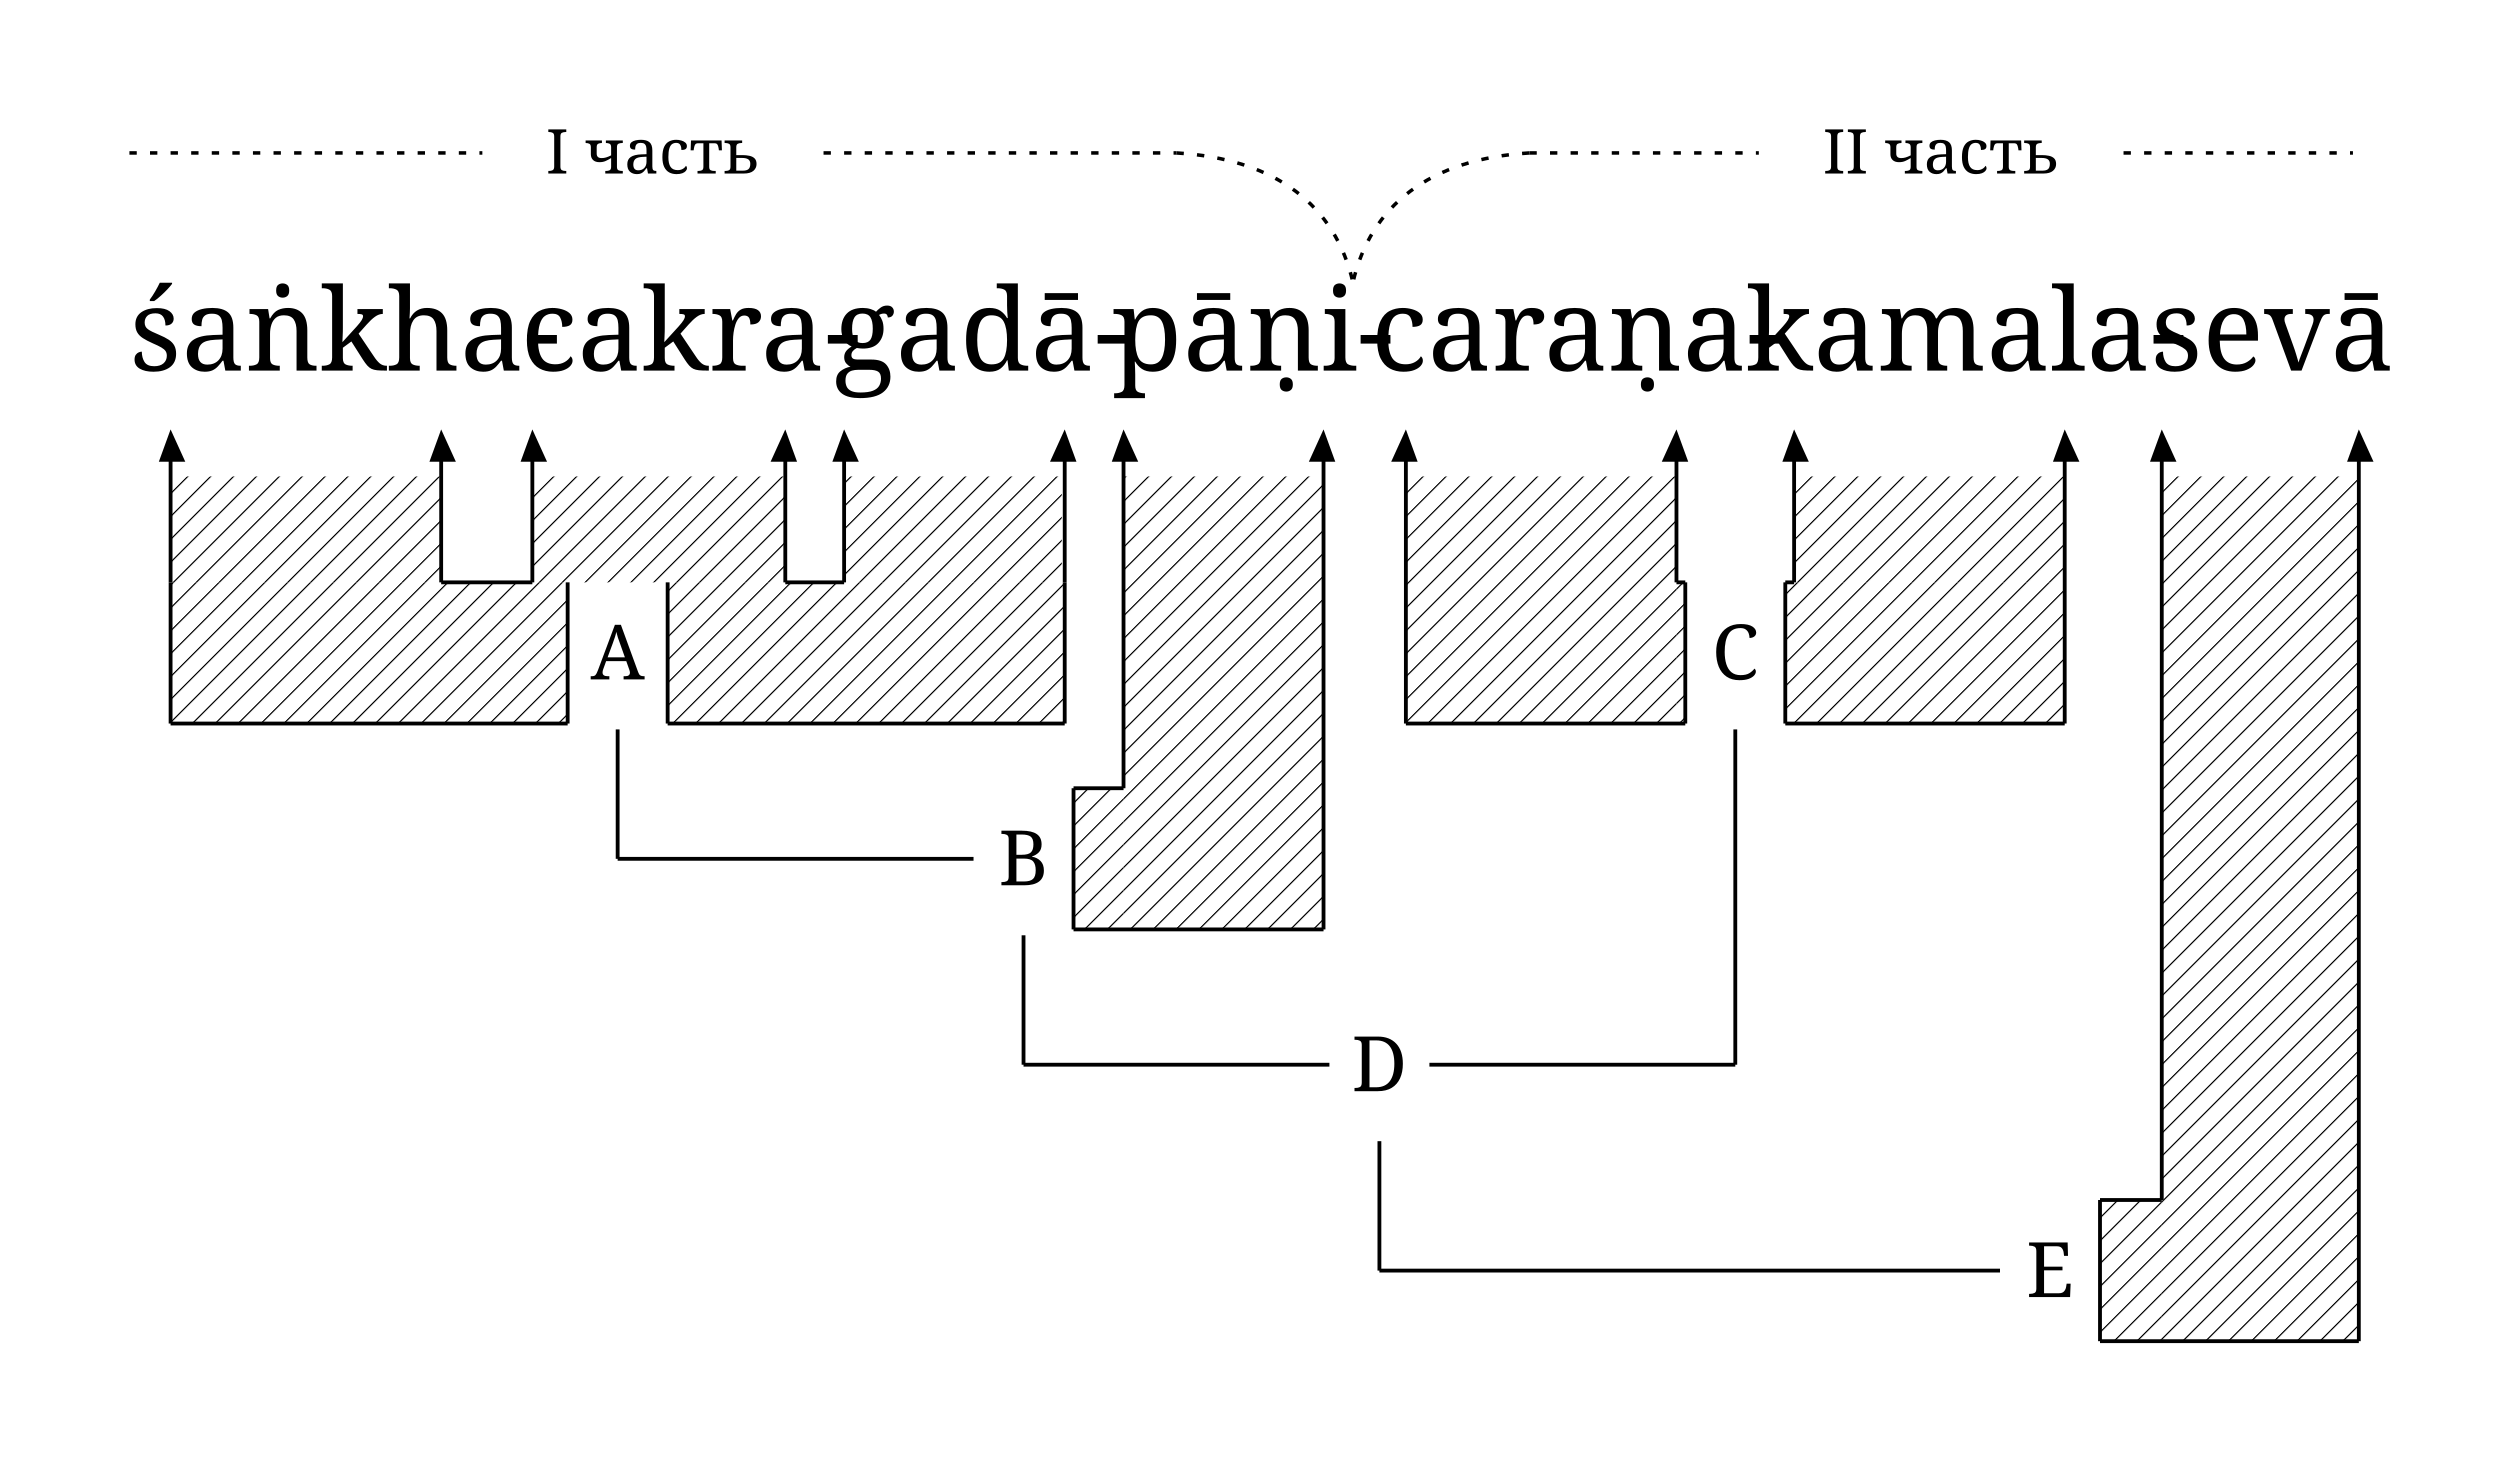
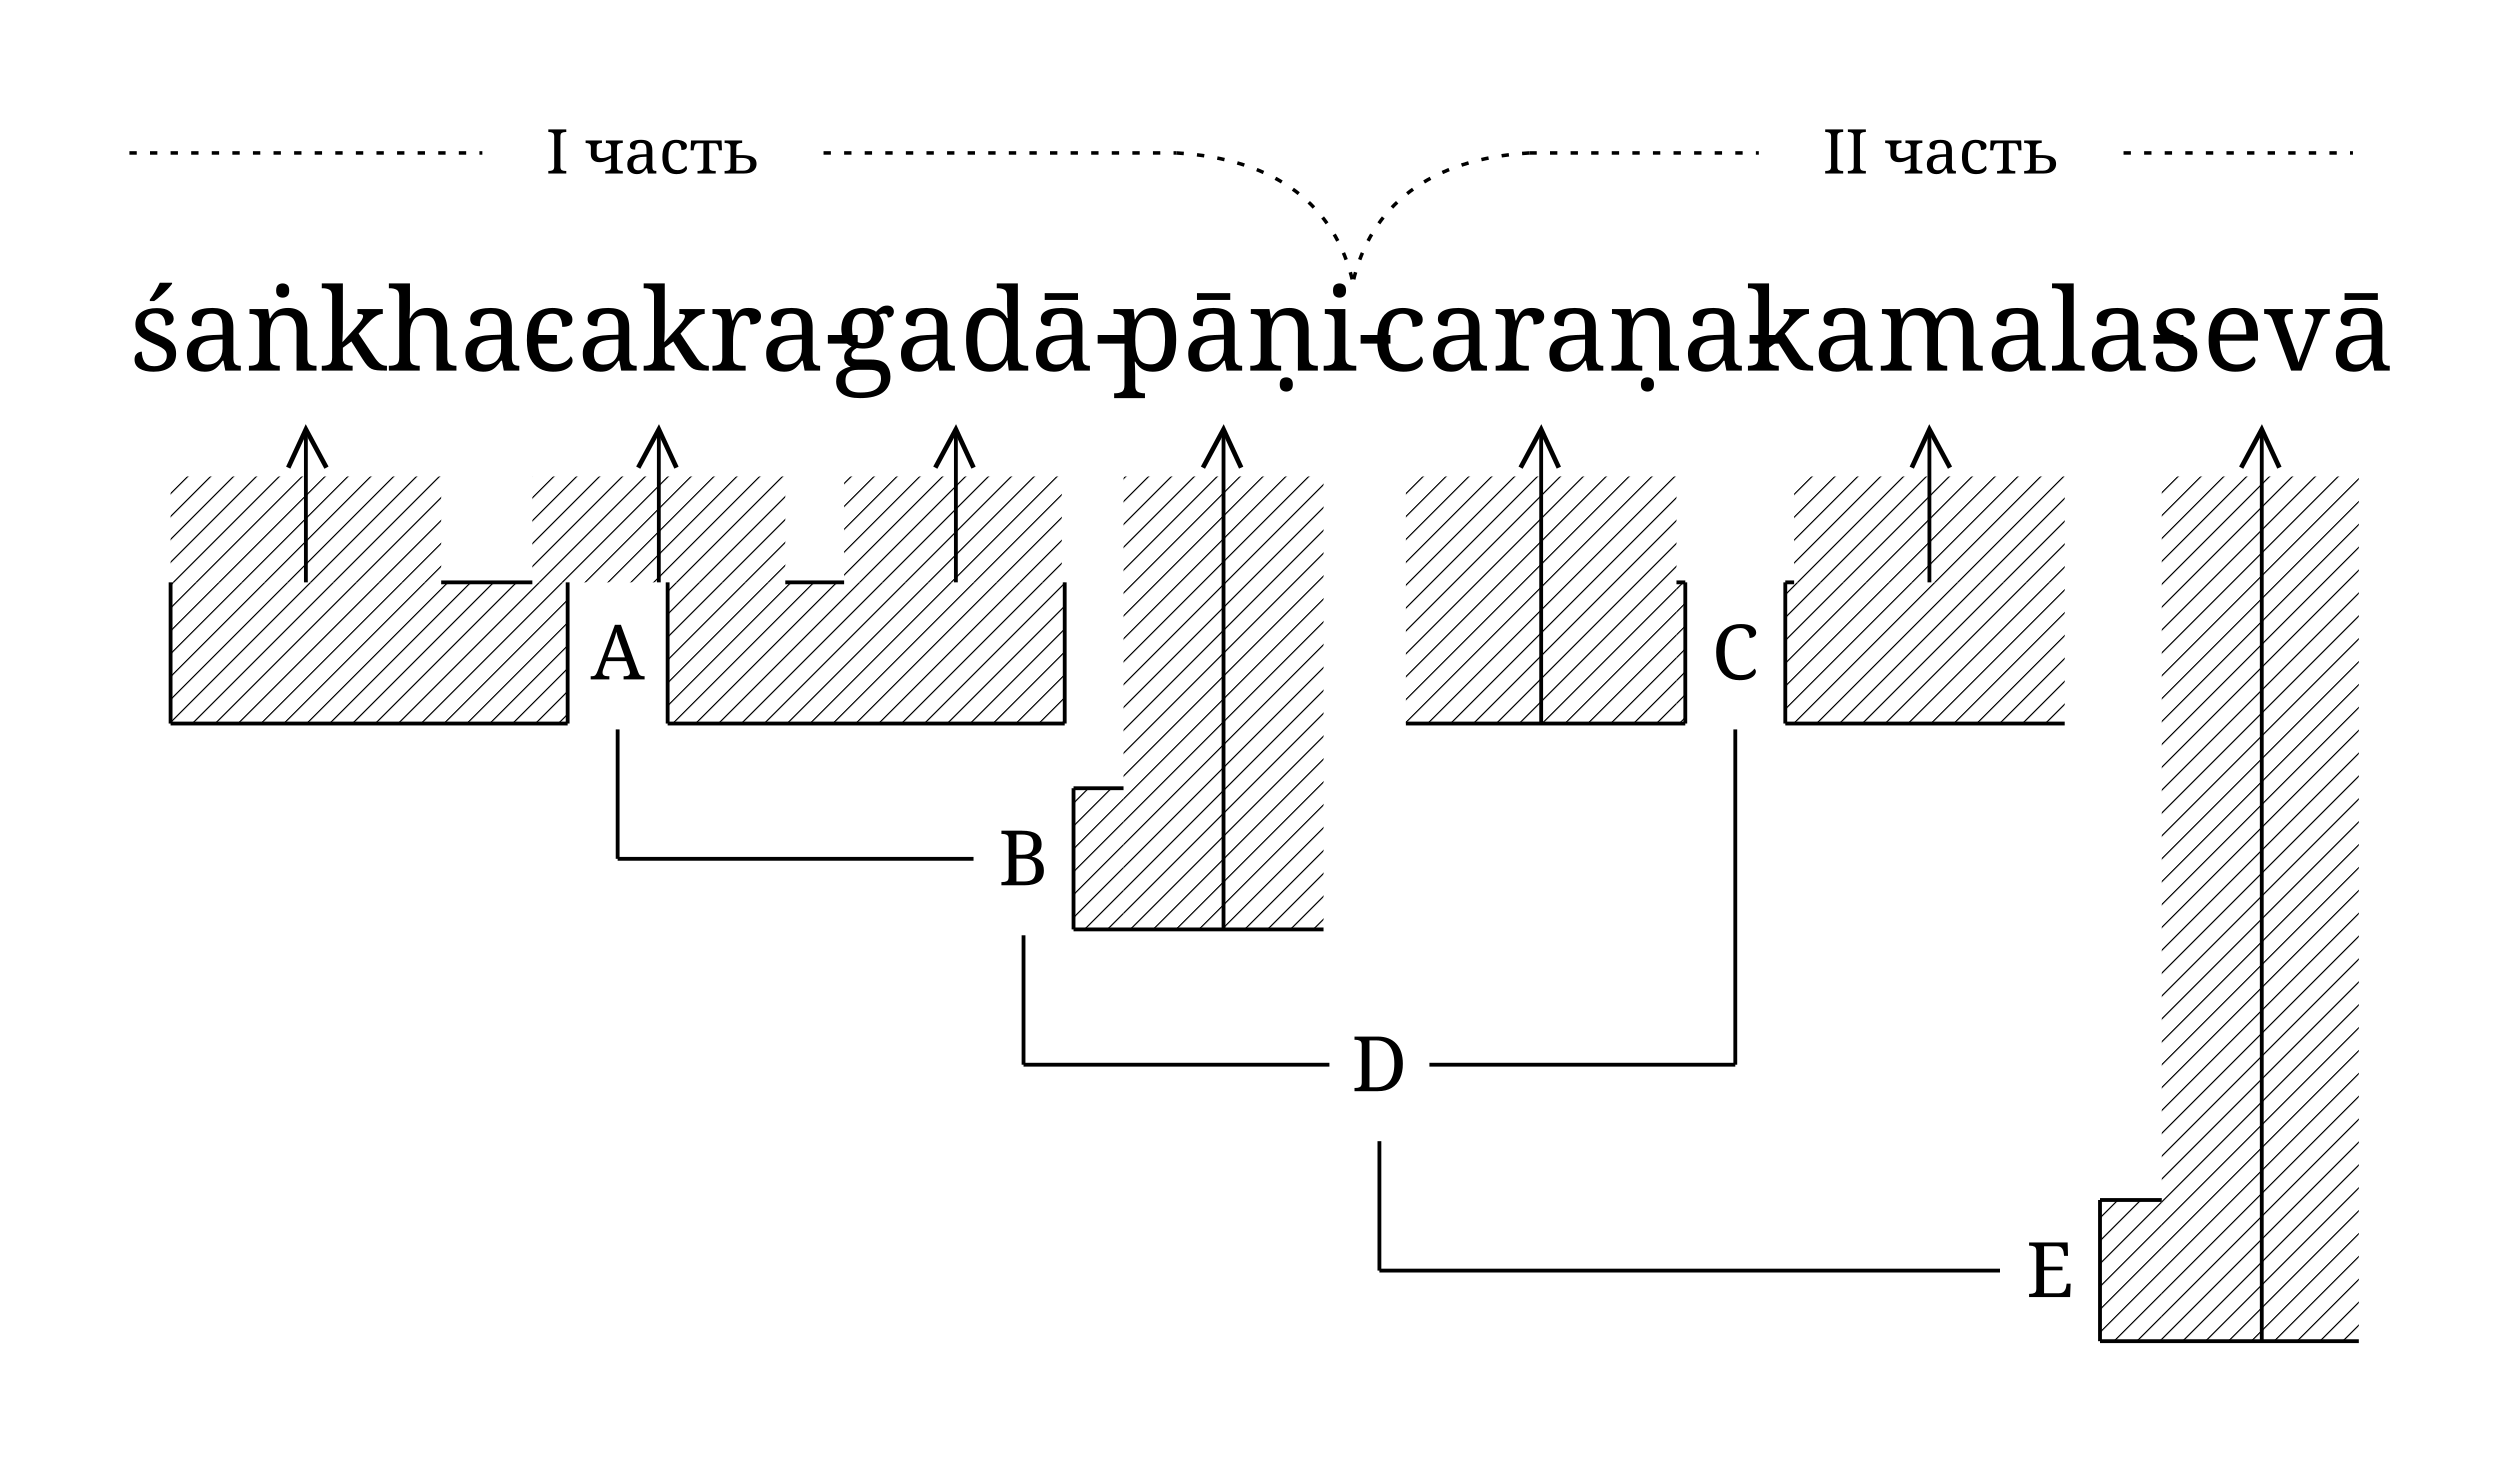
<svg xmlns="http://www.w3.org/2000/svg" viewBox="0 0 850 500" role="img" font-family="'Klammer Serif', 'Charis SIL', Charis, 'Gentium Plus', Georgia, serif">
  <defs>
    <pattern id="hatch" width="5.5" height="5.5" patternUnits="userSpaceOnUse" patternTransform="rotate(45)">
      <line x1="0" y1="0" x2="0" y2="5.5" stroke="currentColor" stroke-width="0.8" />
    </pattern>
  </defs>
  <line x1="44" y1="52" x2="164" y2="52" stroke="currentColor" stroke-width="1.2" stroke-dasharray="2.5 4.5" />
  <line x1="280" y1="52" x2="400" y2="52" stroke="currentColor" stroke-width="1.2" stroke-dasharray="2.5 4.5" />
  <line x1="520" y1="52" x2="598" y2="52" stroke="currentColor" stroke-width="1.2" stroke-dasharray="2.5 4.5" />
  <line x1="722" y1="52" x2="800" y2="52" stroke="currentColor" stroke-width="1.2" stroke-dasharray="2.5 4.5" />
  <path d="M400 52 C 434 54 454 70 460 96" fill="none" stroke="currentColor" stroke-width="1.2" stroke-dasharray="2.5 4.5" />
  <path d="M520 52 C 486 54 466 70 460 96" fill="none" stroke="currentColor" stroke-width="1.2" stroke-dasharray="2.5 4.5" />
  <text x="222" y="59" font-size="21" text-anchor="middle" fill="currentColor">I часть</text>
  <text x="660" y="59" font-size="21" text-anchor="middle" fill="currentColor">II часть</text>
  <text y="126" font-size="39" fill="currentColor">
    <tspan x="44.0">śaṅkha-</tspan>
    <tspan x="177.0">cakra-</tspan>
    <tspan x="283.4">gadā-</tspan>
    <tspan x="378.1">pāṇi-</tspan>
    <tspan x="466.1">caraṇa-</tspan>
    <tspan x="593.6">kamala-</tspan>
    <tspan x="731.2">sevā</tspan>
  </text>
  <rect x="58" y="162" width="92" height="36" fill="url(#hatch)" />
-   <path d="M58 146 L54 157 L63 157 Z" fill="currentColor" />
-   <path d="M150 146 L146 157 L155 157 Z" fill="currentColor" />
-   <line x1="58" y1="155" x2="58" y2="198" stroke="currentColor" stroke-width="1.3" />
-   <line x1="150" y1="155" x2="150" y2="198" stroke="currentColor" stroke-width="1.3" />
+   <path d="M98 159 L104 146 L111 159" fill="none" stroke="currentColor" stroke-width="1.6" />
+   <line x1="104" y1="146" x2="104" y2="198" stroke="currentColor" stroke-width="1.3" />
  <rect x="181" y="162" width="86" height="36" fill="url(#hatch)" />
-   <path d="M181 146 L177 157 L186 157 Z" fill="currentColor" />
-   <path d="M267 146 L262 157 L271 157 Z" fill="currentColor" />
-   <line x1="181" y1="155" x2="181" y2="198" stroke="currentColor" stroke-width="1.3" />
-   <line x1="267" y1="155" x2="267" y2="198" stroke="currentColor" stroke-width="1.3" />
+   <path d="M217 159 L224 146 L230 159" fill="none" stroke="currentColor" stroke-width="1.6" />
+   <line x1="224" y1="146" x2="224" y2="198" stroke="currentColor" stroke-width="1.3" />
  <rect x="287" y="162" width="74" height="36" fill="url(#hatch)" />
-   <path d="M287 146 L283 157 L292 157 Z" fill="currentColor" />
-   <path d="M362 146 L357 157 L366 157 Z" fill="currentColor" />
-   <line x1="287" y1="155" x2="287" y2="198" stroke="currentColor" stroke-width="1.3" />
-   <line x1="362" y1="155" x2="362" y2="198" stroke="currentColor" stroke-width="1.3" />
+   <path d="M318 159 L325 146 L331 159" fill="none" stroke="currentColor" stroke-width="1.6" />
+   <line x1="325" y1="146" x2="325" y2="198" stroke="currentColor" stroke-width="1.3" />
  <rect x="58" y="198" width="135" height="48" fill="url(#hatch)" />
  <rect x="227" y="198" width="135" height="48" fill="url(#hatch)" />
  <line x1="58" y1="198" x2="58" y2="246" stroke="currentColor" stroke-width="1.3" />
  <line x1="362" y1="198" x2="362" y2="246" stroke="currentColor" stroke-width="1.3" />
  <line x1="150" y1="198" x2="181" y2="198" stroke="currentColor" stroke-width="1.3" />
  <line x1="267" y1="198" x2="287" y2="198" stroke="currentColor" stroke-width="1.3" />
  <line x1="58" y1="246" x2="193" y2="246" stroke="currentColor" stroke-width="1.3" />
  <line x1="227" y1="246" x2="362" y2="246" stroke="currentColor" stroke-width="1.3" />
  <line x1="193" y1="198" x2="193" y2="246" stroke="currentColor" stroke-width="1.3" />
  <line x1="227" y1="198" x2="227" y2="246" stroke="currentColor" stroke-width="1.3" />
  <text x="210" y="231" font-size="26" text-anchor="middle" fill="currentColor">A</text>
  <rect x="478" y="162" width="92" height="84" fill="url(#hatch)" />
  <rect x="570" y="198" width="3" height="48" fill="url(#hatch)" />
-   <path d="M478 146 L473 157 L482 157 Z" fill="currentColor" />
-   <path d="M570 146 L565 157 L574 157 Z" fill="currentColor" />
-   <line x1="478" y1="155" x2="478" y2="246" stroke="currentColor" stroke-width="1.3" />
-   <line x1="570" y1="155" x2="570" y2="198" stroke="currentColor" stroke-width="1.3" />
-   <line x1="570" y1="198" x2="573" y2="198" stroke="currentColor" stroke-width="1.3" />
+   <path d="M517 159 L524 146 L530 159" fill="none" stroke="currentColor" stroke-width="1.6" />
+   <line x1="524" y1="146" x2="524" y2="246" stroke="currentColor" stroke-width="1.3" />
  <line x1="478" y1="246" x2="573" y2="246" stroke="currentColor" stroke-width="1.3" />
-   <line x1="573" y1="198" x2="573" y2="246" stroke="currentColor" stroke-width="1.3" />
  <rect x="610" y="162" width="92" height="36" fill="url(#hatch)" />
  <rect x="607" y="198" width="95" height="48" fill="url(#hatch)" />
-   <path d="M610 146 L606 157 L615 157 Z" fill="currentColor" />
-   <path d="M702 146 L698 157 L707 157 Z" fill="currentColor" />
-   <line x1="610" y1="155" x2="610" y2="198" stroke="currentColor" stroke-width="1.3" />
-   <line x1="702" y1="155" x2="702" y2="246" stroke="currentColor" stroke-width="1.3" />
+   <path d="M650 159 L656 146 L663 159" fill="none" stroke="currentColor" stroke-width="1.6" />
+   <line x1="656" y1="146" x2="656" y2="198" stroke="currentColor" stroke-width="1.3" />
+   <line x1="570" y1="198" x2="573" y2="198" stroke="currentColor" stroke-width="1.3" />
+   <line x1="573" y1="198" x2="573" y2="246" stroke="currentColor" stroke-width="1.3" />
  <line x1="607" y1="198" x2="610" y2="198" stroke="currentColor" stroke-width="1.3" />
  <line x1="607" y1="198" x2="607" y2="246" stroke="currentColor" stroke-width="1.3" />
  <line x1="607" y1="246" x2="702" y2="246" stroke="currentColor" stroke-width="1.3" />
  <text x="590" y="231" font-size="26" text-anchor="middle" fill="currentColor">C</text>
  <rect x="382" y="162" width="68" height="154" fill="url(#hatch)" />
  <rect x="365" y="268" width="17" height="48" fill="url(#hatch)" />
-   <path d="M382 146 L378 157 L387 157 Z" fill="currentColor" />
-   <path d="M450 146 L445 157 L454 157 Z" fill="currentColor" />
-   <line x1="450" y1="155" x2="450" y2="316" stroke="currentColor" stroke-width="1.3" />
-   <line x1="382" y1="155" x2="382" y2="268" stroke="currentColor" stroke-width="1.3" />
+   <path d="M409 159 L416 146 L422 159" fill="none" stroke="currentColor" stroke-width="1.6" />
+   <line x1="416" y1="146" x2="416" y2="316" stroke="currentColor" stroke-width="1.3" />
  <line x1="365" y1="268" x2="382" y2="268" stroke="currentColor" stroke-width="1.3" />
  <line x1="365" y1="316" x2="450" y2="316" stroke="currentColor" stroke-width="1.3" />
  <line x1="365" y1="268" x2="365" y2="316" stroke="currentColor" stroke-width="1.3" />
  <line x1="331" y1="292" x2="210" y2="292" stroke="currentColor" stroke-width="1.3" />
  <line x1="210" y1="292" x2="210" y2="248" stroke="currentColor" stroke-width="1.3" />
  <text x="348" y="301" font-size="26" text-anchor="middle" fill="currentColor">B</text>
  <line x1="452" y1="362" x2="348" y2="362" stroke="currentColor" stroke-width="1.3" />
  <line x1="348" y1="362" x2="348" y2="318" stroke="currentColor" stroke-width="1.3" />
  <line x1="486" y1="362" x2="590" y2="362" stroke="currentColor" stroke-width="1.3" />
  <line x1="590" y1="362" x2="590" y2="248" stroke="currentColor" stroke-width="1.3" />
  <text x="469" y="371" font-size="26" text-anchor="middle" fill="currentColor">D</text>
  <rect x="735" y="162" width="67" height="294" fill="url(#hatch)" />
  <rect x="714" y="408" width="21" height="48" fill="url(#hatch)" />
-   <path d="M735 146 L731 157 L740 157 Z" fill="currentColor" />
-   <path d="M802 146 L798 157 L807 157 Z" fill="currentColor" />
-   <line x1="802" y1="155" x2="802" y2="456" stroke="currentColor" stroke-width="1.3" />
-   <line x1="735" y1="155" x2="735" y2="408" stroke="currentColor" stroke-width="1.3" />
+   <path d="M762 159 L769 146 L775 159" fill="none" stroke="currentColor" stroke-width="1.6" />
+   <line x1="769" y1="146" x2="769" y2="456" stroke="currentColor" stroke-width="1.3" />
  <line x1="714" y1="408" x2="735" y2="408" stroke="currentColor" stroke-width="1.3" />
  <line x1="714" y1="456" x2="802" y2="456" stroke="currentColor" stroke-width="1.3" />
  <line x1="714" y1="408" x2="714" y2="456" stroke="currentColor" stroke-width="1.3" />
  <line x1="680" y1="432" x2="469" y2="432" stroke="currentColor" stroke-width="1.3" />
  <line x1="469" y1="432" x2="469" y2="388" stroke="currentColor" stroke-width="1.3" />
  <text x="697" y="441" font-size="26" text-anchor="middle" fill="currentColor">E</text>
</svg>
